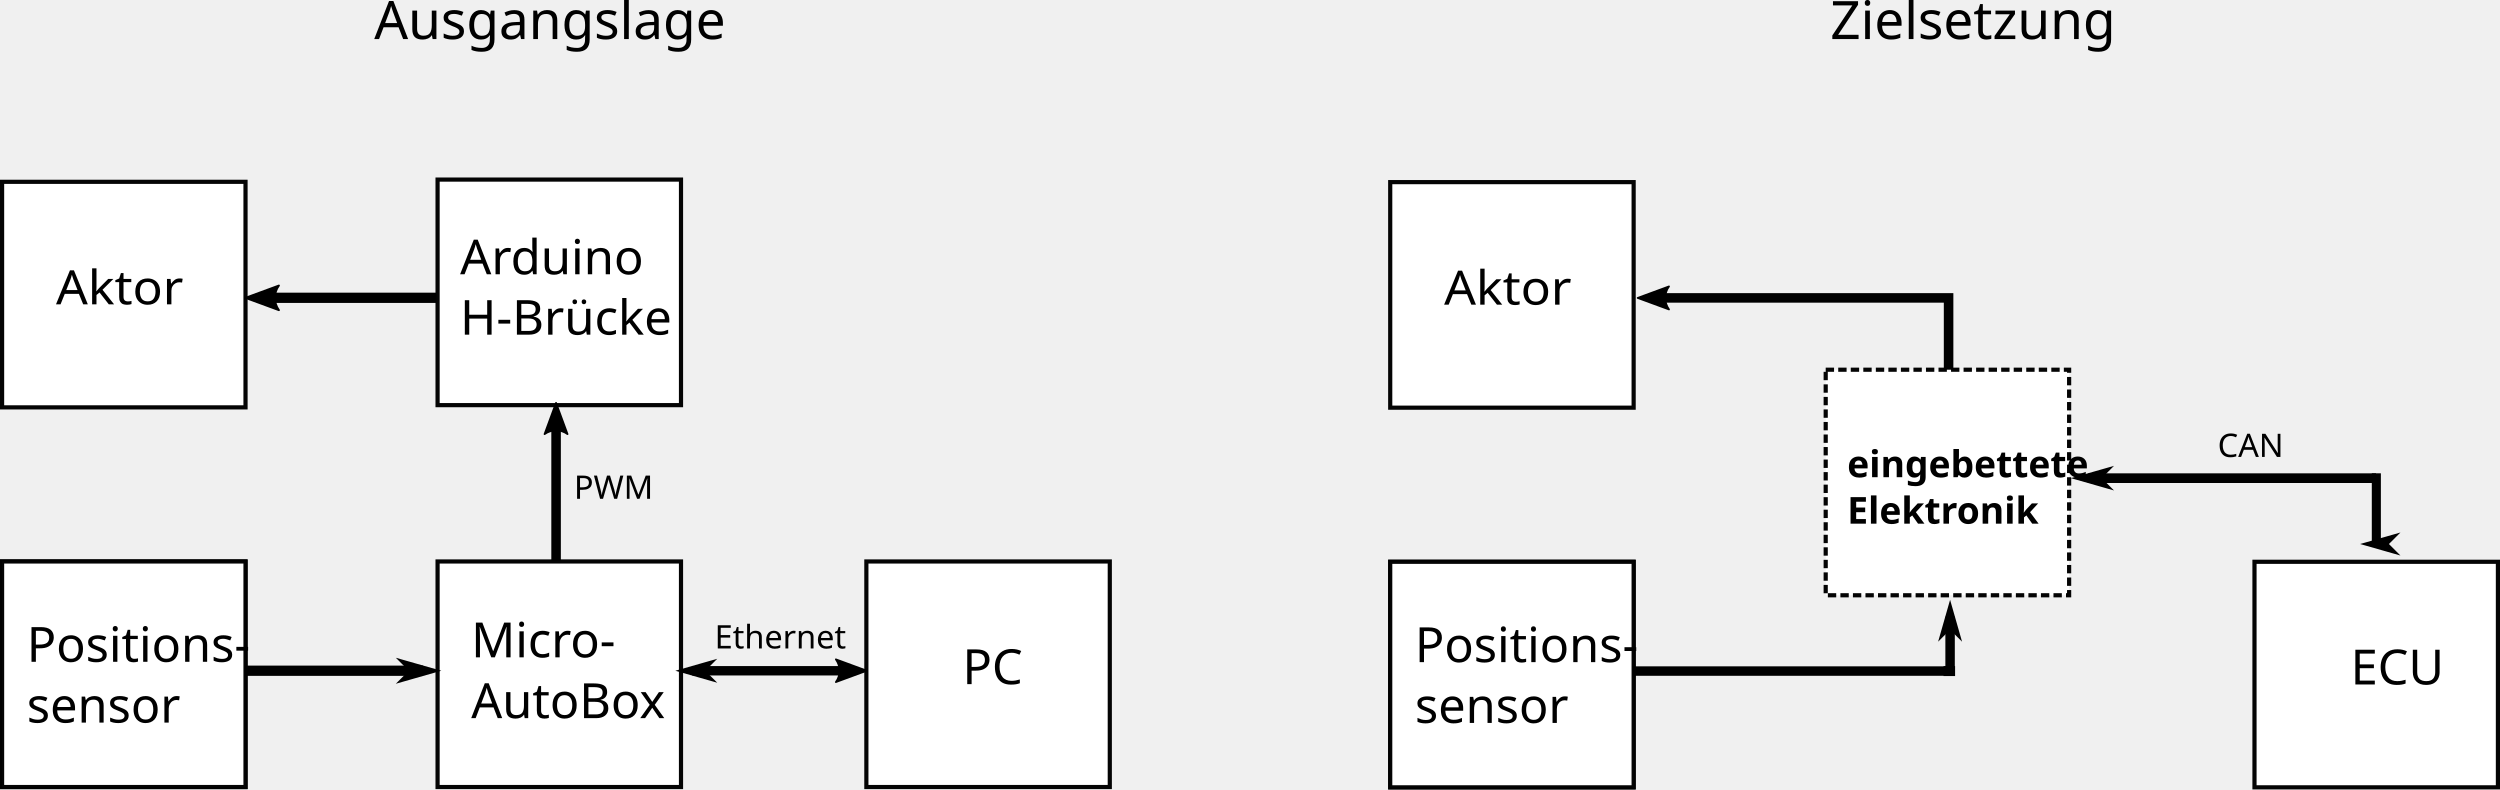
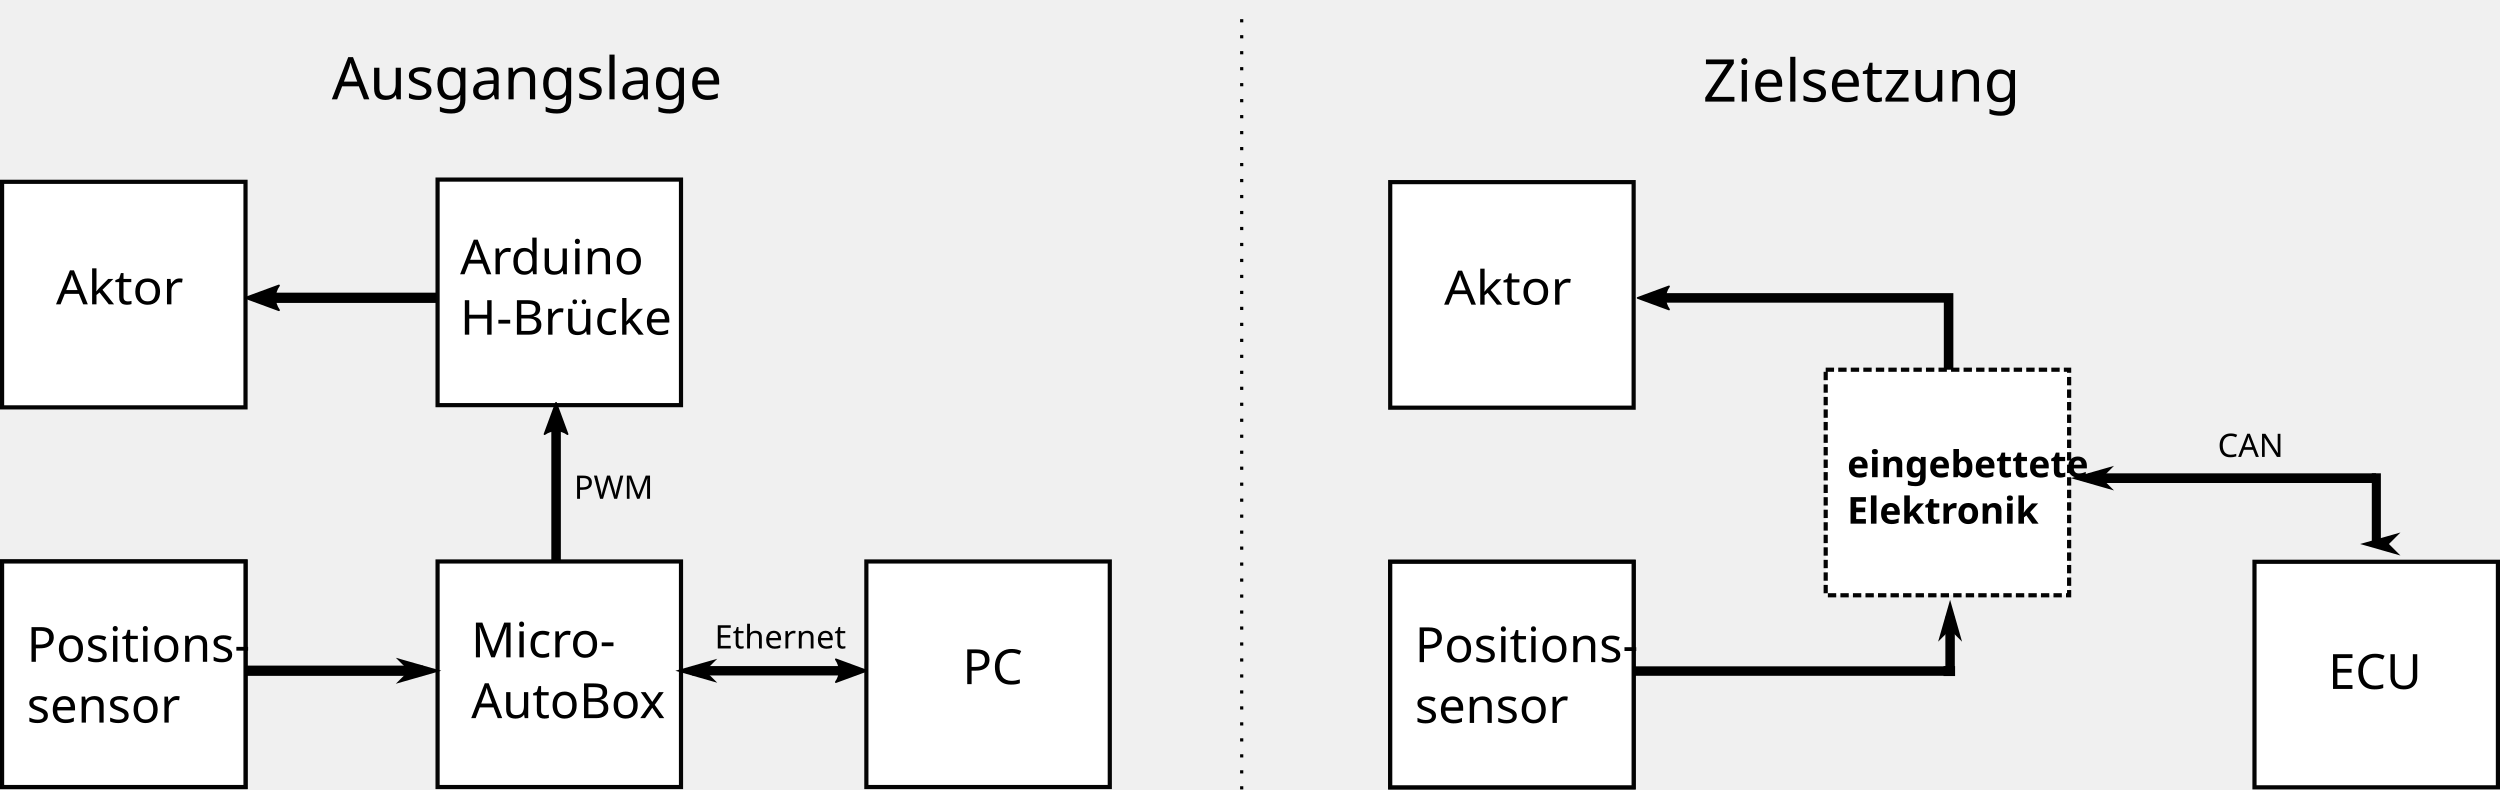
<svg xmlns="http://www.w3.org/2000/svg" width="598.384mm" height="188.952mm" viewBox="0 0 598.384 188.952" version="1.1" id="svg4576">
  <defs id="defs4570">
    <marker orient="auto" refY="0" refX="0" id="marker16664" style="overflow:visible">
      <path id="path16662" d="M 0,0 5,-5 -12.5,0 5,5 Z" style="fill:#000000;fill-opacity:1;fill-rule:evenodd;stroke:#000000;stroke-width:1pt;stroke-opacity:1" transform="matrix(-0.2,0,0,-0.2,-1.2,0)" />
    </marker>
    <marker style="overflow:visible" id="marker13133" refX="0" refY="0" orient="auto">
      <path transform="matrix(-0.2,0,0,-0.2,-1.2,0)" style="fill:#000000;fill-opacity:1;fill-rule:evenodd;stroke:#000000;stroke-width:1pt;stroke-opacity:1" d="M 0,0 5,-5 -12.5,0 5,5 Z" id="path13131" />
    </marker>
    <marker style="overflow:visible" id="marker12509" refX="0" refY="0" orient="auto">
      <path transform="matrix(-0.2,0,0,-0.2,-1.2,0)" style="fill:#000000;fill-opacity:1;fill-rule:evenodd;stroke:#000000;stroke-width:1pt;stroke-opacity:1" d="M 0,0 5,-5 -12.5,0 5,5 Z" id="path12507" />
    </marker>
    <marker style="overflow:visible" id="marker12409" refX="0" refY="0" orient="auto">
      <path transform="matrix(0.3,0,0,0.3,-0.69,0)" d="M 8.719,4.034 -2.207,0.016 8.719,-4.002 c -1.745,2.372 -1.735,5.617 -6e-7,8.035 z" style="fill:#000000;fill-opacity:1;fill-rule:evenodd;stroke:#000000;stroke-width:0.625;stroke-linejoin:round;stroke-opacity:1" id="path12407" />
    </marker>
    <marker orient="auto" refY="0" refX="0" id="marker12189" style="overflow:visible">
      <path id="path12187" d="M 0,0 5,-5 -12.5,0 5,5 Z" style="fill:#000000;fill-opacity:1;fill-rule:evenodd;stroke:#000000;stroke-width:1pt;stroke-opacity:1" transform="matrix(-0.2,0,0,-0.2,-1.2,0)" />
    </marker>
    <marker style="overflow:visible" id="marker11957" refX="0" refY="0" orient="auto">
      <path transform="matrix(-0.3,0,0,-0.3,0.69,0)" d="M 8.719,4.034 -2.207,0.016 8.719,-4.002 c -1.745,2.372 -1.735,5.617 -6e-7,8.035 z" style="fill:#000000;fill-opacity:1;fill-rule:evenodd;stroke:#000000;stroke-width:0.625;stroke-linejoin:round;stroke-opacity:1" id="path11955" />
    </marker>
    <marker orient="auto" refY="0" refX="0" id="marker11851" style="overflow:visible">
      <path id="path11849" d="M 0,0 5,-5 -12.5,0 5,5 Z" style="fill:#000000;fill-opacity:1;fill-rule:evenodd;stroke:#000000;stroke-width:1pt;stroke-opacity:1" transform="matrix(-0.2,0,0,-0.2,-1.2,0)" />
    </marker>
    <marker style="overflow:visible" id="marker11807" refX="0" refY="0" orient="auto">
      <path transform="matrix(-0.2,0,0,-0.2,-1.2,0)" style="fill:#000000;fill-opacity:1;fill-rule:evenodd;stroke:#000000;stroke-width:1pt;stroke-opacity:1" d="M 0,0 5,-5 -12.5,0 5,5 Z" id="path11805" />
    </marker>
    <marker orient="auto" refY="0" refX="0" id="marker11569" style="overflow:visible">
      <path id="path11567" d="M 0,0 5,-5 -12.5,0 5,5 Z" style="fill:#000000;fill-opacity:1;fill-rule:evenodd;stroke:#000000;stroke-width:1pt;stroke-opacity:1" transform="matrix(-0.2,0,0,-0.2,-1.2,0)" />
    </marker>
    <marker style="overflow:visible" id="marker11487" refX="0" refY="0" orient="auto">
      <path transform="matrix(0.2,0,0,0.2,1.2,0)" style="fill:#000000;fill-opacity:1;fill-rule:evenodd;stroke:#000000;stroke-width:1pt;stroke-opacity:1" d="M 0,0 5,-5 -12.5,0 5,5 Z" id="path11485" />
    </marker>
    <marker orient="auto" refY="0" refX="0" id="Arrow1Mstart" style="overflow:visible">
      <path id="path9129" d="M 0,0 5,-5 -12.5,0 5,5 Z" style="fill:#000000;fill-opacity:1;fill-rule:evenodd;stroke:#000000;stroke-width:1pt;stroke-opacity:1" transform="matrix(0.4,0,0,0.4,4,0)" />
    </marker>
    <marker style="overflow:visible" id="marker10967" refX="0" refY="0" orient="auto">
      <path transform="matrix(0.3,0,0,0.3,-0.69,0)" d="M 8.719,4.034 -2.207,0.016 8.719,-4.002 c -1.745,2.372 -1.735,5.617 -6e-7,8.035 z" style="fill:#000000;fill-opacity:1;fill-rule:evenodd;stroke:#000000;stroke-width:0.625;stroke-linejoin:round;stroke-opacity:1" id="path10965" />
    </marker>
    <marker orient="auto" refY="0" refX="0" id="Arrow1Sstart" style="overflow:visible">
      <path id="path9135" d="M 0,0 5,-5 -12.5,0 5,5 Z" style="fill:#000000;fill-opacity:1;fill-rule:evenodd;stroke:#000000;stroke-width:1pt;stroke-opacity:1" transform="matrix(0.2,0,0,0.2,1.2,0)" />
    </marker>
    <marker orient="auto" refY="0" refX="0" id="Arrow2Lstart" style="overflow:visible">
      <path id="path9141" style="fill:#000000;fill-opacity:1;fill-rule:evenodd;stroke:#000000;stroke-width:0.625;stroke-linejoin:round;stroke-opacity:1" d="M 8.719,4.034 -2.207,0.016 8.719,-4.002 c -1.745,2.372 -1.735,5.617 -6e-7,8.035 z" transform="matrix(1.1,0,0,1.1,1.1,0)" />
    </marker>
    <marker orient="auto" refY="0" refX="0" id="marker13133-1" style="overflow:visible">
      <path id="path13131-9" d="M 0,0 5,-5 -12.5,0 5,5 Z" style="fill:#000000;fill-opacity:1;fill-rule:evenodd;stroke:#000000;stroke-width:1pt;stroke-opacity:1" transform="matrix(-0.2,0,0,-0.2,-1.2,0)" />
    </marker>
    <marker orient="auto" refY="0" refX="0" id="marker12509-6" style="overflow:visible">
      <path id="path12507-1" d="M 0,0 5,-5 -12.5,0 5,5 Z" style="fill:#000000;fill-opacity:1;fill-rule:evenodd;stroke:#000000;stroke-width:1pt;stroke-opacity:1" transform="matrix(-0.2,0,0,-0.2,-1.2,0)" />
    </marker>
    <marker orient="auto" refY="0" refX="0" id="marker12409-4" style="overflow:visible">
      <path id="path12407-5" style="fill:#000000;fill-opacity:1;fill-rule:evenodd;stroke:#000000;stroke-width:0.625;stroke-linejoin:round;stroke-opacity:1" d="M 8.719,4.034 -2.207,0.016 8.719,-4.002 c -1.745,2.372 -1.735,5.617 -6e-7,8.035 z" transform="matrix(0.3,0,0,0.3,-0.69,0)" />
    </marker>
    <marker style="overflow:visible" id="marker12301" refX="0" refY="0" orient="auto">
      <path transform="matrix(-0.2,0,0,-0.2,-1.2,0)" style="fill:#000000;fill-opacity:1;fill-rule:evenodd;stroke:#000000;stroke-width:1pt;stroke-opacity:1" d="M 0,0 5,-5 -12.5,0 5,5 Z" id="path12299" />
    </marker>
    <marker style="overflow:visible" id="marker12189-7" refX="0" refY="0" orient="auto">
      <path transform="matrix(-0.2,0,0,-0.2,-1.2,0)" style="fill:#000000;fill-opacity:1;fill-rule:evenodd;stroke:#000000;stroke-width:1pt;stroke-opacity:1" d="M 0,0 5,-5 -12.5,0 5,5 Z" id="path12187-4" />
    </marker>
    <marker orient="auto" refY="0" refX="0" id="marker11957-3" style="overflow:visible">
      <path id="path11955-9" style="fill:#000000;fill-opacity:1;fill-rule:evenodd;stroke:#000000;stroke-width:0.625;stroke-linejoin:round;stroke-opacity:1" d="M 8.719,4.034 -2.207,0.016 8.719,-4.002 c -1.745,2.372 -1.735,5.617 -6e-7,8.035 z" transform="matrix(-0.3,0,0,-0.3,0.69,0)" />
    </marker>
    <marker style="overflow:visible" id="marker11851-7" refX="0" refY="0" orient="auto">
      <path transform="matrix(-0.2,0,0,-0.2,-1.2,0)" style="fill:#000000;fill-opacity:1;fill-rule:evenodd;stroke:#000000;stroke-width:1pt;stroke-opacity:1" d="M 0,0 5,-5 -12.5,0 5,5 Z" id="path11849-5" />
    </marker>
    <marker orient="auto" refY="0" refX="0" id="marker11807-2" style="overflow:visible">
      <path id="path11805-6" d="M 0,0 5,-5 -12.5,0 5,5 Z" style="fill:#000000;fill-opacity:1;fill-rule:evenodd;stroke:#000000;stroke-width:1pt;stroke-opacity:1" transform="matrix(-0.2,0,0,-0.2,-1.2,0)" />
    </marker>
    <marker style="overflow:visible" id="marker11569-2" refX="0" refY="0" orient="auto">
      <path transform="matrix(-0.2,0,0,-0.2,-1.2,0)" style="fill:#000000;fill-opacity:1;fill-rule:evenodd;stroke:#000000;stroke-width:1pt;stroke-opacity:1" d="M 0,0 5,-5 -12.5,0 5,5 Z" id="path11567-7" />
    </marker>
    <marker orient="auto" refY="0" refX="0" id="marker11487-7" style="overflow:visible">
      <path id="path11485-3" d="M 0,0 5,-5 -12.5,0 5,5 Z" style="fill:#000000;fill-opacity:1;fill-rule:evenodd;stroke:#000000;stroke-width:1pt;stroke-opacity:1" transform="matrix(0.2,0,0,0.2,1.2,0)" />
    </marker>
    <marker style="overflow:visible" id="Arrow1Mstart-6" refX="0" refY="0" orient="auto">
      <path transform="matrix(0.4,0,0,0.4,4,0)" style="fill:#000000;fill-opacity:1;fill-rule:evenodd;stroke:#000000;stroke-width:1pt;stroke-opacity:1" d="M 0,0 5,-5 -12.5,0 5,5 Z" id="path9129-4" />
    </marker>
    <marker orient="auto" refY="0" refX="0" id="marker10967-4" style="overflow:visible">
      <path id="path10965-5" style="fill:#000000;fill-opacity:1;fill-rule:evenodd;stroke:#000000;stroke-width:0.625;stroke-linejoin:round;stroke-opacity:1" d="M 8.719,4.034 -2.207,0.016 8.719,-4.002 c -1.745,2.372 -1.735,5.617 -6e-7,8.035 z" transform="matrix(0.3,0,0,0.3,-0.69,0)" />
    </marker>
    <marker style="overflow:visible" id="Arrow2Send" refX="0" refY="0" orient="auto">
      <path transform="matrix(-0.3,0,0,-0.3,0.69,0)" d="M 8.719,4.034 -2.207,0.016 8.719,-4.002 c -1.745,2.372 -1.735,5.617 -6e-7,8.035 z" style="fill:#000000;fill-opacity:1;fill-rule:evenodd;stroke:#000000;stroke-width:0.625;stroke-linejoin:round;stroke-opacity:1" id="path9156" />
    </marker>
    <marker style="overflow:visible" id="Arrow1Sstart-5" refX="0" refY="0" orient="auto">
      <path transform="matrix(0.2,0,0,0.2,1.2,0)" style="fill:#000000;fill-opacity:1;fill-rule:evenodd;stroke:#000000;stroke-width:1pt;stroke-opacity:1" d="M 0,0 5,-5 -12.5,0 5,5 Z" id="path9135-4" />
    </marker>
    <marker style="overflow:visible" id="Arrow2Lstart-0" refX="0" refY="0" orient="auto">
      <path transform="matrix(1.1,0,0,1.1,1.1,0)" d="M 8.719,4.034 -2.207,0.016 8.719,-4.002 c -1.745,2.372 -1.735,5.617 -6e-7,8.035 z" style="fill:#000000;fill-opacity:1;fill-rule:evenodd;stroke:#000000;stroke-width:0.625;stroke-linejoin:round;stroke-opacity:1" id="path9141-9" />
    </marker>
  </defs>
  <g id="layer1" transform="translate(294.8008,51.81404)">
    <rect style="fill:#ffffff;fill-opacity:1;stroke:#000000;stroke-width:1;stroke-miterlimit:4;stroke-dasharray:none;stroke-opacity:0.981" id="rect4578" width="58.265" height="53.988" x="37.952" y="82.65" />
    <rect y="82.65" x="37.952" height="53.988" width="58.265" id="rect5123" style="fill:#ffffff;fill-opacity:1;stroke:#000000;stroke-width:1;stroke-miterlimit:4;stroke-dasharray:none;stroke-opacity:0.981" />
    <rect y="82.65" x="244.819" height="53.988" width="58.265" id="rect5127" style="fill:#ffffff;fill-opacity:1;stroke:#000000;stroke-width:1;stroke-miterlimit:4;stroke-dasharray:none;stroke-opacity:0.981" />
    <rect style="fill:#ffffff;fill-opacity:1;stroke:#000000;stroke-width:1;stroke-miterlimit:4;stroke-dasharray:none;stroke-opacity:0.981" id="rect5129" width="58.265" height="53.988" x="37.952" y="-8.222" />
    <text xml:space="preserve" style="font-style:normal;font-variant:normal;font-weight:normal;font-stretch:normal;font-size:11.642px;line-height:1.25;font-family:Charter;-inkscape-font-specification:Charter;letter-spacing:0px;word-spacing:0px;fill:#000000;fill-opacity:1;stroke:none;stroke-width:0.382" x="49.56" y="21.657" id="text5137" transform="scale(1.026169,0.9744982)">
      <tspan id="tspan5135" x="49.56" y="21.657" style="font-size:11.642px;stroke-width:0.382">Aktor</tspan>
    </text>
    <flowRoot xml:space="preserve" id="flowRoot5139" style="font-style:normal;font-variant:normal;font-weight:normal;font-stretch:normal;font-size:40px;line-height:1.25;font-family:Charter;-inkscape-font-specification:Charter;letter-spacing:0px;word-spacing:0px;fill:#000000;fill-opacity:1;stroke:none">
      <flowRegion id="flowRegion5141">
        <rect id="rect5143" width="40.406" height="48.487" x="72.731" y="94.693" />
      </flowRegion>
      <flowPara id="flowPara5145" />
    </flowRoot>
    <flowRoot xml:space="preserve" id="flowRoot5147" style="font-style:normal;font-variant:normal;font-weight:normal;font-stretch:normal;font-size:40px;line-height:1.25;font-family:Charter;-inkscape-font-specification:Charter;letter-spacing:0px;word-spacing:0px;fill:#000000;fill-opacity:1;stroke:none">
      <flowRegion id="flowRegion5149">
        <rect id="rect5151" width="220.213" height="204.051" x="395.849" y="1.89" />
      </flowRegion>
      <flowPara id="flowPara5153" />
    </flowRoot>
    <text xml:space="preserve" style="font-style:normal;font-variant:normal;font-weight:normal;font-stretch:normal;font-size:10.583px;line-height:1.25;font-family:Charter;-inkscape-font-specification:Charter;letter-spacing:0px;word-spacing:0px;fill:#000000;fill-opacity:1;stroke:none;stroke-width:0.265" x="43.867" y="106.67" id="text5161">
      <tspan id="tspan5159" x="43.867" y="106.67" style="font-size:11.642px;stroke-width:0.265">Positions-</tspan>
      <tspan x="43.867" y="121.222" style="font-size:11.642px;stroke-width:0.265" id="tspan5173">sensor</tspan>
    </text>
-     <text xml:space="preserve" style="font-style:normal;font-variant:normal;font-weight:normal;font-stretch:normal;font-size:10.583px;line-height:1.25;font-family:Charter;-inkscape-font-specification:Charter;letter-spacing:0px;word-spacing:0px;fill:#000000;fill-opacity:1;stroke:none;stroke-width:0.265" x="267.839" y="112.015" id="text5169">
-       <tspan id="tspan5167" x="267.839" y="112.015" style="font-size:11.642px;stroke-width:0.265">ECU</tspan>
+     <text xml:space="preserve" style="font-style:normal;font-variant:normal;font-weight:normal;font-stretch:normal;font-size:10.583px;line-height:1.25;font-family:Charter;-inkscape-font-specification:Charter;letter-spacing:0px;word-spacing:0px;fill:#000000;fill-opacity:1;stroke:none;stroke-width:0.265" x="262.493" y="113.084" id="text5169">
+       <tspan id="tspan5167" x="262.493" y="113.084" style="font-size:11.642px;stroke-width:0.265">ECU</tspan>
    </text>
    <path style="fill:none;stroke:#000000;stroke-width:2.322;stroke-linecap:butt;stroke-linejoin:miter;stroke-miterlimit:4;stroke-dasharray:none;stroke-opacity:1;marker-start:url(#Arrow1Sstart)" d="m 205.028,62.635 c 68.877,0 68.877,0 68.877,0" id="path5177" />
    <path id="path5181" d="m 96.031,108.808 c 75.93,0 75.93,0 75.93,0" style="fill:none;stroke:#000000;stroke-width:2.258;stroke-linecap:butt;stroke-linejoin:miter;stroke-miterlimit:4;stroke-dasharray:none;stroke-opacity:1" />
    <path style="fill:none;stroke:#000000;stroke-width:2.286;stroke-linecap:butt;stroke-linejoin:miter;stroke-miterlimit:4;stroke-dasharray:none;stroke-opacity:1;marker-start:url(#marker10967)" d="m 100.276,19.486 c 71.324,0 71.324,0 71.324,0 v 17.646" id="path10963" />
    <text xml:space="preserve" style="font-style:normal;font-variant:normal;font-weight:normal;font-stretch:normal;font-size:10.583px;line-height:1.25;font-family:Charter;-inkscape-font-specification:Charter;letter-spacing:0px;word-spacing:0px;fill:#000000;fill-opacity:1;stroke:none;stroke-width:0.265" x="236.007" y="57.557" id="text14097">
      <tspan id="tspan14095" x="236.007" y="57.557" style="font-size:7.761px;stroke-width:0.265">CAN</tspan>
    </text>
    <text xml:space="preserve" style="font-style:normal;font-variant:normal;font-weight:normal;font-stretch:normal;font-size:10.583px;line-height:1.25;font-family:Charter;-inkscape-font-specification:Charter;letter-spacing:0px;word-spacing:0px;fill:#000000;fill-opacity:1;stroke:none;stroke-width:0.265" x="164.138" y="30.765" id="text14101">
      <tspan x="164.138" y="40.255" style="font-size:11.642px;stroke-width:0.265" id="tspan14113" />
    </text>
    <rect style="fill:#ffffff;fill-opacity:1;stroke:#000000;stroke-width:1;stroke-miterlimit:4;stroke-dasharray:2, 1;stroke-dashoffset:0;stroke-opacity:0.981" id="rect14142" width="58.265" height="53.988" x="142.187" y="36.679" />
    <path style="fill:none;stroke:#000000;stroke-width:2.258;stroke-linecap:butt;stroke-linejoin:miter;stroke-miterlimit:4;stroke-dasharray:none;stroke-opacity:1;marker-end:url(#marker13133)" d="M 171.96,108.808 V 95.779" id="path14598" />
    <rect style="fill:#ffffff;fill-opacity:1;stroke:#000000;stroke-width:2.258;stroke-miterlimit:4;stroke-dasharray:none;stroke-dashoffset:0;stroke-opacity:1" id="rect14810" width="0.508" height="0.13" x="171.518" y="108.743" />
    <path style="fill:none;stroke:#000000;stroke-width:2.172;stroke-linecap:butt;stroke-linejoin:miter;stroke-miterlimit:4;stroke-dasharray:none;stroke-opacity:1;marker-end:url(#marker12509)" d="M 273.983,78.397 V 61.473 Z" id="path16170" />
    <text xml:space="preserve" style="font-style:normal;font-variant:normal;font-weight:normal;font-stretch:normal;font-size:8.899px;line-height:1.25;font-family:Charter;-inkscape-font-specification:Charter;letter-spacing:0px;word-spacing:0px;fill:#000000;fill-opacity:1;stroke:none;stroke-width:0.167" x="147.259" y="62.445" id="text16234" transform="scale(1.00055,0.9994502)">
      <tspan id="tspan16232" x="147.259" y="62.445" style="font-style:normal;font-variant:normal;font-weight:bold;font-stretch:normal;font-size:8.899px;font-family:Charter;-inkscape-font-specification:'Charter, Bold';font-variant-ligatures:normal;font-variant-caps:normal;font-variant-numeric:normal;font-feature-settings:normal;text-align:start;writing-mode:lr-tb;text-anchor:start;fill:#000000;stroke-width:0.167">eingebettete </tspan>
      <tspan x="147.259" y="73.57" style="font-style:normal;font-variant:normal;font-weight:bold;font-stretch:normal;font-size:8.899px;font-family:Charter;-inkscape-font-specification:'Charter, Bold';font-variant-ligatures:normal;font-variant-caps:normal;font-variant-numeric:normal;font-feature-settings:normal;text-align:start;writing-mode:lr-tb;text-anchor:start;fill:#000000;stroke-width:0.167" id="tspan956">Elektronik</tspan>
    </text>
    <g transform="translate(-332.2531,-0.07443532)" id="layer1-3">
      <rect y="82.65" x="37.952" height="53.988" width="58.265" id="rect4578-7" style="fill:#ffffff;fill-opacity:1;stroke:#000000;stroke-width:1;stroke-miterlimit:4;stroke-dasharray:none;stroke-opacity:0.981" />
      <rect style="fill:#ffffff;fill-opacity:1;stroke:#000000;stroke-width:1;stroke-miterlimit:4;stroke-dasharray:none;stroke-opacity:0.981" id="rect5123-4" width="58.265" height="53.988" x="37.952" y="82.65" />
      <rect y="82.65" x="142.187" height="53.988" width="58.265" id="rect5125" style="fill:#ffffff;fill-opacity:1;stroke:#000000;stroke-width:1;stroke-miterlimit:4;stroke-dasharray:none;stroke-opacity:0.981" />
      <rect style="fill:#ffffff;fill-opacity:1;stroke:#000000;stroke-width:1;stroke-miterlimit:4;stroke-dasharray:none;stroke-opacity:0.981" id="rect5127-7" width="58.265" height="53.988" x="244.819" y="82.65" />
      <rect y="-8.222" x="37.952" height="53.988" width="58.265" id="rect5129-4" style="fill:#ffffff;fill-opacity:1;stroke:#000000;stroke-width:1;stroke-miterlimit:4;stroke-dasharray:none;stroke-opacity:0.981" />
      <rect style="fill:#ffffff;fill-opacity:1;stroke:#000000;stroke-width:1;stroke-miterlimit:4;stroke-dasharray:none;stroke-opacity:0.981" id="rect5133" width="58.265" height="53.988" x="142.187" y="-8.756" />
      <text transform="scale(1.026169,0.9744982)" id="text5137-8" y="21.657" x="49.56" style="font-style:normal;font-variant:normal;font-weight:normal;font-stretch:normal;font-size:11.642px;line-height:1.25;font-family:Charter;-inkscape-font-specification:Charter;letter-spacing:0px;word-spacing:0px;fill:#000000;fill-opacity:1;stroke:none;stroke-width:0.382" xml:space="preserve">
        <tspan style="font-size:11.642px;stroke-width:0.382" y="21.657" x="49.56" id="tspan5135-1">Aktor</tspan>
      </text>
      <flowRoot style="font-style:normal;font-variant:normal;font-weight:normal;font-stretch:normal;font-size:40px;line-height:1.25;font-family:Charter;-inkscape-font-specification:Charter;letter-spacing:0px;word-spacing:0px;fill:#000000;fill-opacity:1;stroke:none" id="flowRoot5139-1" xml:space="preserve">
        <flowRegion id="flowRegion5141-5">
          <rect y="94.693" x="72.731" height="48.487" width="40.406" id="rect5143-5" />
        </flowRegion>
        <flowPara id="flowPara5145-8" />
      </flowRoot>
      <flowRoot style="font-style:normal;font-variant:normal;font-weight:normal;font-stretch:normal;font-size:40px;line-height:1.25;font-family:Charter;-inkscape-font-specification:Charter;letter-spacing:0px;word-spacing:0px;fill:#000000;fill-opacity:1;stroke:none" id="flowRoot5147-3" xml:space="preserve">
        <flowRegion id="flowRegion5149-1">
          <rect y="1.89" x="395.849" height="204.051" width="220.213" id="rect5151-1" />
        </flowRegion>
        <flowPara id="flowPara5153-0" />
      </flowRoot>
      <text transform="scale(1.007255,0.9927977)" id="text5157" y="14.015" x="146.514" style="font-style:normal;font-variant:normal;font-weight:normal;font-stretch:normal;font-size:11.642px;line-height:1.25;font-family:Charter;-inkscape-font-specification:Charter;letter-spacing:0px;word-spacing:0px;fill:#000000;fill-opacity:1;stroke:none;stroke-width:0.293" xml:space="preserve">
        <tspan style="font-size:11.642px;stroke-width:0.293" y="14.015" x="146.514" id="tspan5155">Arduino</tspan>
        <tspan id="tspan5171" style="font-size:11.642px;stroke-width:0.293" y="28.567" x="146.514">H-Brücke</tspan>
      </text>
      <text id="text5161-1" y="106.67" x="43.867" style="font-style:normal;font-variant:normal;font-weight:normal;font-stretch:normal;font-size:10.583px;line-height:1.25;font-family:Charter;-inkscape-font-specification:Charter;letter-spacing:0px;word-spacing:0px;fill:#000000;fill-opacity:1;stroke:none;stroke-width:0.265" xml:space="preserve">
        <tspan style="font-size:11.642px;stroke-width:0.265" y="106.67" x="43.867" id="tspan5159-7">Positions-</tspan>
        <tspan id="tspan5173-5" style="font-size:11.642px;stroke-width:0.265" y="121.222" x="43.867">sensor</tspan>
      </text>
      <text id="text5165" y="105.6" x="150.24" style="font-style:normal;font-variant:normal;font-weight:normal;font-stretch:normal;font-size:10.583px;line-height:1.25;font-family:Charter;-inkscape-font-specification:Charter;letter-spacing:0px;word-spacing:0px;fill:#000000;fill-opacity:1;stroke:none;stroke-width:0.265" xml:space="preserve">
        <tspan style="font-size:11.642px;stroke-width:0.265" y="105.6" x="150.24" id="tspan5163">Micro-</tspan>
        <tspan id="tspan5175" style="font-size:11.642px;stroke-width:0.265" y="120.153" x="150.24">AutoBox</tspan>
      </text>
      <text id="text5169-8" y="112.015" x="267.839" style="font-style:normal;font-variant:normal;font-weight:normal;font-stretch:normal;font-size:10.583px;line-height:1.25;font-family:Charter;-inkscape-font-specification:Charter;letter-spacing:0px;word-spacing:0px;fill:#000000;fill-opacity:1;stroke:none;stroke-width:0.265" xml:space="preserve">
        <tspan style="font-size:11.642px;stroke-width:0.265" y="112.015" x="267.839" id="tspan5167-1">PC</tspan>
      </text>
      <path id="path5177-4" d="m 203.128,108.808 c 38.739,0 38.739,0 38.739,0" style="fill:none;stroke:#000000;stroke-width:2.258;stroke-linecap:butt;stroke-linejoin:miter;stroke-miterlimit:4;stroke-dasharray:none;stroke-opacity:1;marker-start:url(#Arrow1Sstart-5);marker-end:url(#Arrow2Send)" />
      <path style="fill:none;stroke:#000000;stroke-width:2.452;stroke-linecap:butt;stroke-linejoin:miter;stroke-miterlimit:4;stroke-dasharray:none;stroke-opacity:1;marker-end:url(#marker12301)" d="m 96.031,108.808 c 42.677,0 42.677,0 42.677,0" id="path5181-6" />
      <path id="path10963-8" d="m 99.506,19.54 c 42.409,0 42.409,0 42.409,0" style="fill:none;stroke:#000000;stroke-width:2.444;stroke-linecap:butt;stroke-linejoin:miter;stroke-miterlimit:4;stroke-dasharray:none;stroke-opacity:1;marker-start:url(#marker10967-4)" />
      <path id="path13105" d="M 170.553,47.775 V 82.501" style="fill:none;stroke:#000000;stroke-width:2.282;stroke-linecap:butt;stroke-linejoin:miter;stroke-miterlimit:4;stroke-dasharray:none;stroke-opacity:1;marker-start:url(#marker12409-4)" />
      <text id="text13851" y="103.462" x="208.505" style="font-style:normal;font-variant:normal;font-weight:normal;font-stretch:normal;font-size:7.761px;line-height:1.25;font-family:Charter;-inkscape-font-specification:Charter;letter-spacing:0px;word-spacing:0px;fill:#000000;fill-opacity:1;stroke:none;stroke-width:0.265" xml:space="preserve">
        <tspan style="font-size:7.761px;stroke-width:0.265" y="103.462" x="208.505" id="tspan13849">Ethernet</tspan>
      </text>
      <text id="text13855" y="67.648" x="174.829" style="font-style:normal;font-variant:normal;font-weight:normal;font-stretch:normal;font-size:10.583px;line-height:1.25;font-family:Charter;-inkscape-font-specification:Charter;letter-spacing:0px;word-spacing:0px;fill:#000000;fill-opacity:1;stroke:none;stroke-width:0.265" xml:space="preserve">
        <tspan style="font-size:7.761px;stroke-width:0.265" y="67.648" x="174.829" id="tspan13853">PWM</tspan>
      </text>
    </g>
-     <text xml:space="preserve" style="font-style:normal;font-variant:normal;font-weight:normal;font-stretch:normal;font-size:10.583px;line-height:1.25;font-family:Charter;-inkscape-font-specification:Charter;letter-spacing:0px;word-spacing:0px;fill:#000000;fill-opacity:1;stroke:none;stroke-width:0.265" x="-205.228" y="-42.467" id="text1346">
-       <tspan id="tspan1344" x="-205.228" y="-42.467" style="font-size:12.7px;stroke-width:0.265">Ausgangslage</tspan>
+     <text xml:space="preserve" style="font-style:normal;font-variant:normal;font-weight:normal;font-stretch:normal;font-size:14.111px;line-height:1.25;font-family:Charter;-inkscape-font-specification:Charter;letter-spacing:0px;word-spacing:0px;fill:#000000;fill-opacity:1;stroke:none;stroke-width:0.265;" x="-215.385" y="-28.034" id="text1346">
+       <tspan id="tspan1344" x="-215.385" y="-28.034" style="font-size:14.111px;stroke-width:0.265;">Ausgangslage</tspan>
    </text>
-     <text xml:space="preserve" style="font-style:normal;font-variant:normal;font-weight:normal;font-stretch:normal;font-size:10.583px;line-height:1.25;font-family:Charter;-inkscape-font-specification:Charter;letter-spacing:0px;word-spacing:0px;fill:#000000;fill-opacity:1;stroke:none;stroke-width:0.265" x="143.291" y="-42.467" id="text1350">
-       <tspan id="tspan1348" x="143.291" y="-42.467" style="font-size:12.7px;stroke-width:0.265">Zielsetzung</tspan>
+     <text xml:space="preserve" style="font-style:normal;font-variant:normal;font-weight:normal;font-stretch:normal;font-size:14.111px;line-height:1.25;font-family:Charter;-inkscape-font-specification:Charter;letter-spacing:0px;word-spacing:0px;fill:#000000;fill-opacity:1;stroke:none;stroke-width:0.265;" x="112.822" y="-27.5" id="text1350">
+       <tspan id="tspan1348" x="112.822" y="-27.5" style="font-size:14.111px;stroke-width:0.265;">Zielsetzung</tspan>
    </text>
+     <path style="fill:none;stroke:#000000;stroke-width:0.765;stroke-linecap:butt;stroke-linejoin:miter;stroke-opacity:1;stroke-miterlimit:4;stroke-dasharray:0.765,3.06;stroke-dashoffset:0" d="M 2.403,137.138 V -49.95" id="path1117" />
  </g>
</svg>
